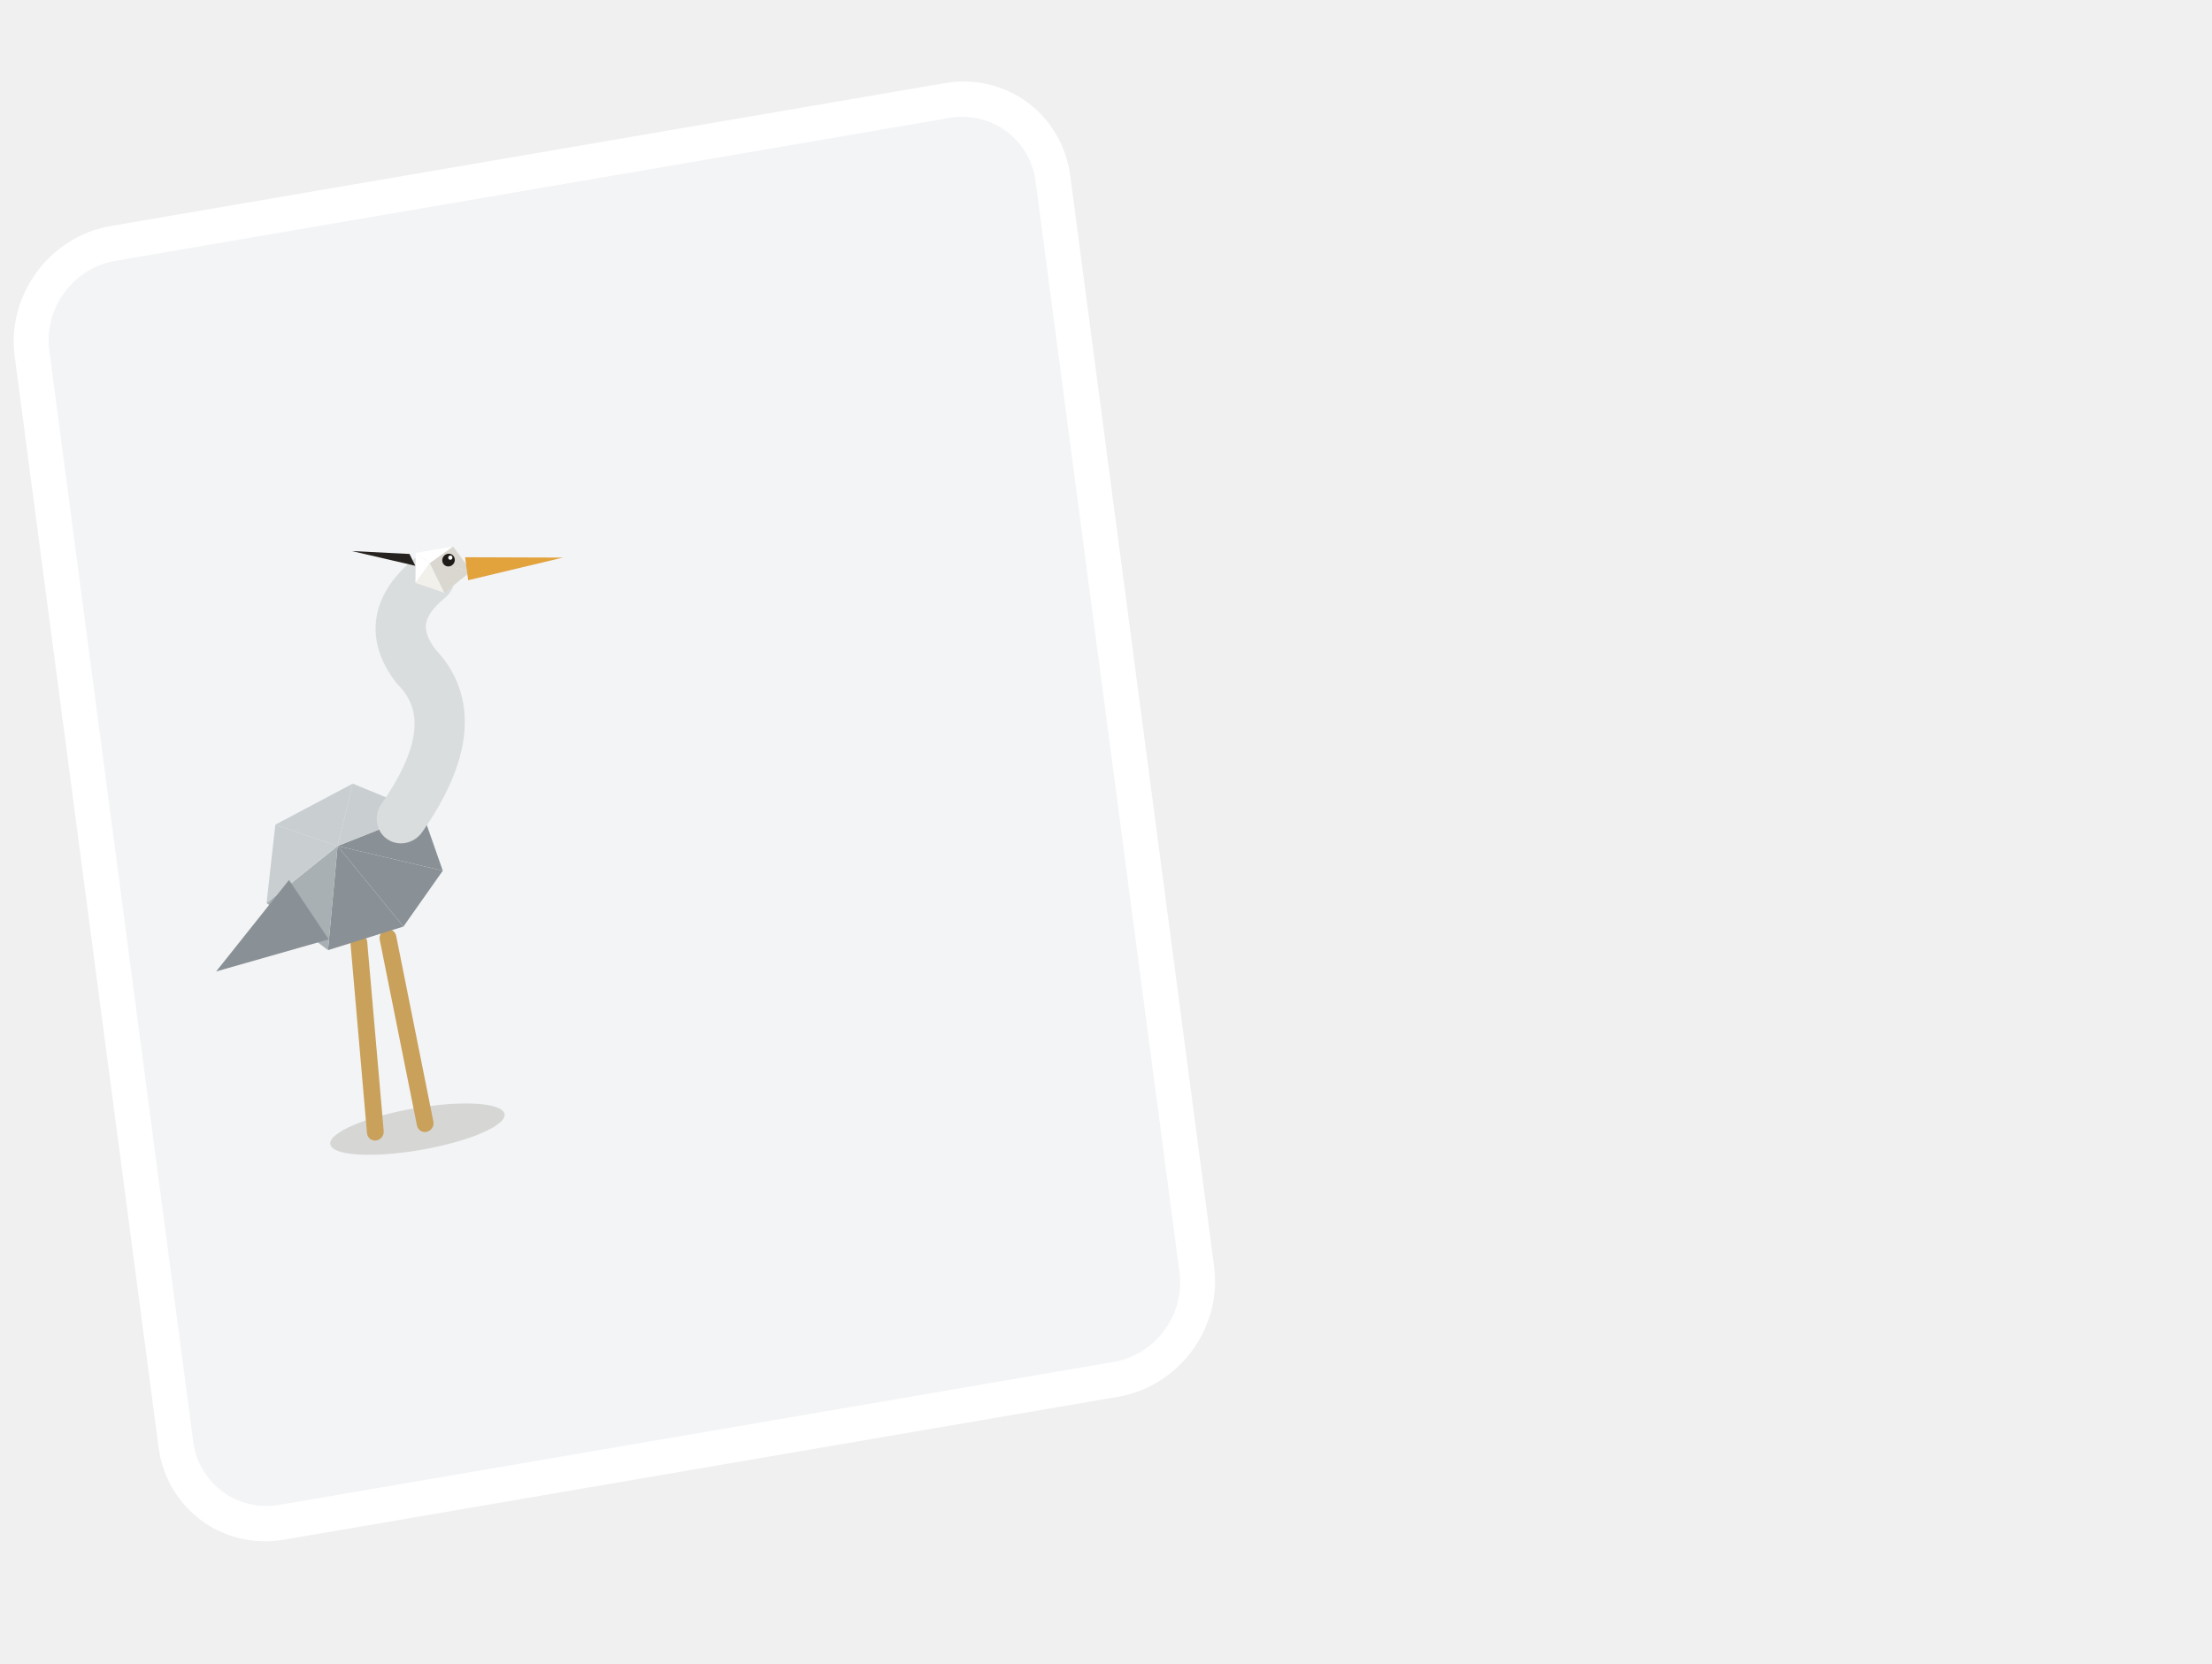
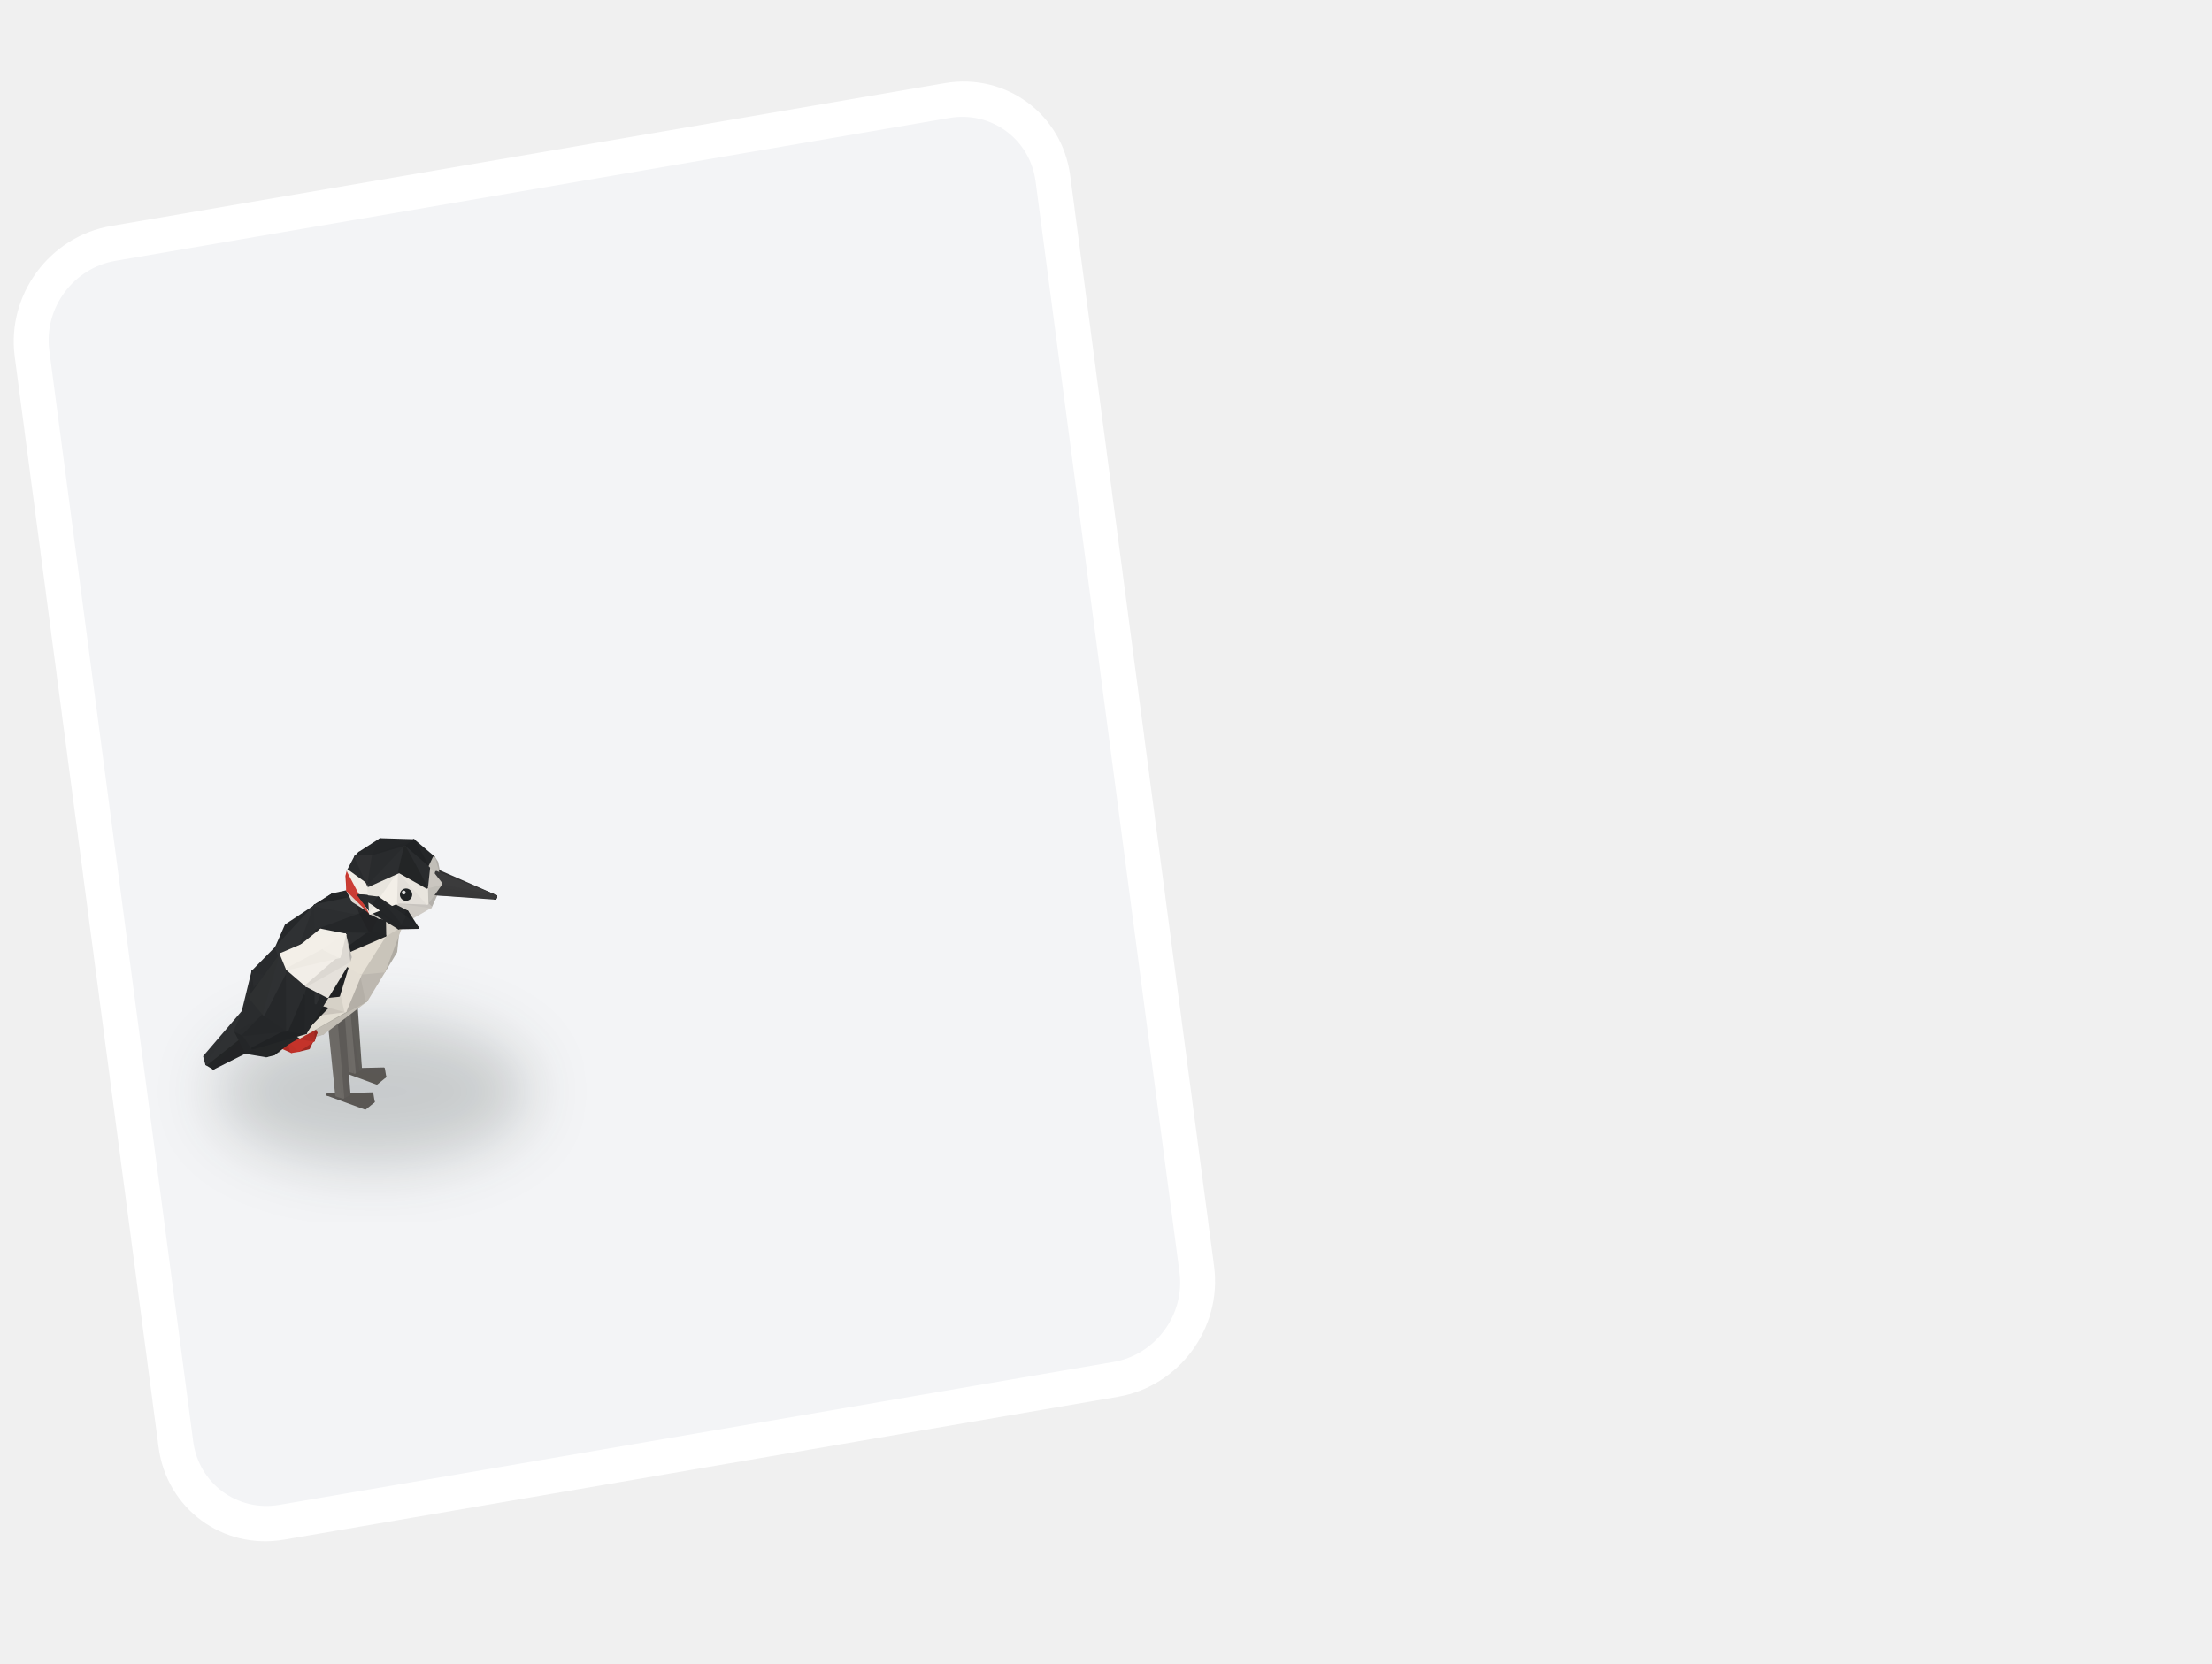
<svg xmlns="http://www.w3.org/2000/svg" width="315" height="237" viewBox="0 0 315 237" fill="none">
  <rect x="2.791" y="2.056" width="147.502" height="183.723" rx="13.5" transform="matrix(0.985634 -0.168898 0.130744 0.991416 -0.228753 35.3861)" fill="#F3F4F6" />
  <rect x="2.791" y="2.056" width="147.502" height="183.723" rx="13.5" transform="matrix(0.985634 -0.168898 0.130744 0.991416 -0.228753 35.3861)" stroke="white" stroke-width="5" />
-   <path opacity="0.16" d="M59.835 163.802C66.694 162.627 72.079 160.342 71.862 158.7C71.645 157.057 65.91 156.678 59.051 157.854C52.192 159.029 46.807 161.313 47.024 162.956C47.241 164.599 52.977 164.977 59.835 163.802Z" fill="#3A3A26" />
-   <path d="M52.292 134.126C52.235 133.464 51.656 132.995 50.999 133.078C50.343 133.161 49.858 133.764 49.915 134.425L51.104 134.275L52.292 134.126ZM52.262 161.396C52.32 162.057 52.899 162.527 53.555 162.444C54.212 162.361 54.697 161.758 54.64 161.097L53.451 161.246L52.262 161.396ZM51.104 134.275L49.915 134.425L52.262 161.396L53.451 161.246L54.64 161.097L52.292 134.126L51.104 134.275Z" fill="#C9A15B" />
-   <path d="M56.413 133.285C56.283 132.637 55.654 132.237 55.008 132.393C54.362 132.548 53.944 133.199 54.074 133.847L55.243 133.566L56.413 133.285ZM59.378 160.312C59.508 160.96 60.137 161.359 60.783 161.204C61.429 161.049 61.847 160.397 61.717 159.749L60.547 160.03L59.378 160.312ZM55.243 133.566L54.074 133.847L59.378 160.312L60.547 160.03L61.717 159.749L56.413 133.285L55.243 133.566Z" fill="#C9A15B" />
-   <path d="M48.077 120.499L60.143 115.694L63.055 124.016L48.077 120.499Z" fill="#8A9196" />
-   <path d="M48.077 120.499L63.055 124.016L57.452 131.971L48.077 120.499Z" fill="#8A9196" />
-   <path d="M48.077 120.499L57.452 131.971L46.707 135.333L48.077 120.499Z" fill="#8A9196" />
-   <path d="M48.077 120.499L46.707 135.333L37.96 128.62L48.077 120.499Z" fill="#A9B0B4" />
-   <path d="M48.077 120.499L37.96 128.62L39.21 117.457L48.077 120.499Z" fill="#C9CED1" />
-   <path d="M48.077 120.499L39.21 117.457L50.232 111.614L48.077 120.499Z" fill="#C9CED1" />
-   <path d="M48.077 120.499L50.232 111.614L60.143 115.694L48.077 120.499Z" fill="#C9CED1" />
-   <path d="M41.156 125.335L30.779 138.367L46.807 133.795L41.156 125.335Z" fill="#8A9196" />
-   <path d="M54.329 114.481C53.168 116.141 53.523 118.391 55.123 119.505C56.723 120.619 58.961 120.176 60.122 118.516L57.226 116.498L54.329 114.481ZM59.211 94.868L56.345 97.142L56.476 97.315L56.628 97.469L59.211 94.868ZM63.371 85.15C64.939 83.875 65.233 81.592 64.029 80.053C62.824 78.513 60.577 78.299 59.01 79.575L61.191 82.363L63.371 85.15ZM57.226 116.498L60.122 118.516C63.536 113.635 65.706 108.894 66.12 104.382C66.551 99.685 65.044 95.57 61.794 92.267L59.211 94.868L56.628 97.469C58.499 99.371 59.222 101.464 58.992 103.977C58.744 106.675 57.36 110.147 54.329 114.481L57.226 116.498ZM59.211 94.868L62.077 92.594C60.729 90.823 60.554 89.614 60.68 88.822C60.812 87.988 61.413 86.744 63.371 85.15L61.191 82.363L59.01 79.575C56.235 81.834 54.14 84.601 53.612 87.935C53.078 91.311 54.28 94.429 56.345 97.142L59.211 94.868Z" fill="#DADDDE" />
-   <path d="M61.212 80.23L59.202 78.75L64.525 77.838L61.212 80.23Z" fill="white" />
-   <path d="M61.211 80.23L64.524 77.838L67.104 81.35L61.211 80.23Z" fill="#D9D7CF" />
-   <path d="M61.211 80.23L67.104 81.35L63.278 84.438L61.211 80.23Z" fill="#D9D7CF" />
-   <path d="M61.212 80.23L63.279 84.438L59.16 83.015L61.212 80.23Z" fill="#F1F0EB" />
-   <path d="M61.212 80.23L59.16 83.015L59.202 78.75L61.212 80.23Z" fill="white" />
-   <path d="M58.315 78.902L50.096 78.485L59.142 80.585L58.315 78.902Z" fill="#262220" />
-   <path d="M66.238 79.369L80.154 79.418L66.67 82.641L66.238 79.369Z" fill="#E2A23C" />
-   <path d="M63.991 80.666C64.481 80.583 64.825 80.115 64.76 79.622C64.695 79.129 64.245 78.798 63.755 78.882C63.265 78.966 62.921 79.433 62.986 79.926C63.051 80.419 63.501 80.751 63.991 80.666Z" fill="#1F1B18" />
-   <path d="M64.169 79.724C64.332 79.696 64.447 79.54 64.425 79.376C64.403 79.211 64.253 79.101 64.09 79.129C63.927 79.157 63.812 79.312 63.834 79.477C63.855 79.641 64.005 79.751 64.169 79.724Z" fill="white" />
+   <svg x="22" y="62" width="62" height="112" viewBox="0 0 90 85" preserveAspectRatio="xMidYMax meet">
+     <g clip-path="url(#clip0_463_11495)">
+       <g opacity="0.2" filter="url(#filter0_f_463_11495)">
+         <path d="M45 73.062C62.89 73.062 77.392 66.363 77.392 58.099C77.392 49.836 62.89 43.137 45 43.137C27.11 43.137 12.608 49.836 12.608 58.099C12.608 66.363 27.11 73.062 45 73.062Z" fill="#1E2A26" />
+       </g>
+       <path d="M38.156 53.563L47.388 53.364L47.666 55.035L38.156 53.563Z" fill="#5A5754" stroke-width="0.478" stroke-linejoin="round" stroke="#5A5754" />
+       <path d="M38.156 53.562L47.666 55.035L45.955 56.428L38.156 53.562Z" fill="#5A5753" stroke-width="0.478" stroke-linejoin="round" stroke="#5A5753" />
+       <path d="M35.768 58.736L45 58.497L45.279 60.208L35.768 58.736Z" fill="#5A5753" stroke-width="0.478" stroke-linejoin="round" stroke="#5A5753" />
+       <path d="M35.768 58.736L45.279 60.208L43.567 61.601L35.768 58.736Z" fill="#5A5754" stroke-width="0.478" stroke-linejoin="round" stroke="#5A5754" />
+       <path d="M20.527 38.919L10.737 52.448L10.3 50.857L20.527 38.919Z" fill="#2E3032" stroke-width="0.478" stroke-linejoin="round" stroke="#2E3032" />
+       <path d="M21.721 43.733L12.17 53.324L10.737 52.448L21.721 43.733Z" fill="#232526" stroke-width="0.478" stroke-linejoin="round" stroke="#232526" />
+       <path d="M38.394 38.083L41.379 54.16L39.986 53.762L38.394 38.083Z" fill="#6D6A66" stroke-width="0.478" stroke-linejoin="round" stroke="#6D6A66" />
+       <path d="M40.026 38.6L42.652 53.523L41.379 54.16L40.026 38.6Z" fill="#5C5956" stroke-width="0.478" stroke-linejoin="round" stroke="#5C5956" />
+       <path d="M21.721 43.733L26.098 46.32L12.17 53.324L21.721 43.733Z" fill="#232426" stroke-width="0.478" stroke-linejoin="round" stroke="#232426" />
+       <path d="M20.527 38.919L21.721 43.733L10.737 52.448L20.527 38.919Z" fill="#2F3133" stroke-width="0.478" stroke-linejoin="round" stroke="#2F3133" />
+       <path d="M24.387 31L18.02 42.54L19.015 40.192L24.387 31Z" fill="#252729" stroke-width="0.478" stroke-linejoin="round" stroke="#252729" />
+       <path d="M40.026 38.6L41.578 37.844L42.652 53.523L40.026 38.6Z" fill="#5E5C58" stroke-width="0.478" stroke-linejoin="round" stroke="#5E5C58" />
+       <path d="M38.394 38.083L40.026 38.6L41.379 54.16L38.394 38.083Z" fill="#6E6B67" stroke-width="0.478" stroke-linejoin="round" stroke="#6E6B67" />
+       <path d="M20.288 33.268L19.452 45.803L18.02 42.54L20.288 33.268Z" fill="#2C2E30" stroke-width="0.478" stroke-linejoin="round" stroke="#2C2E30" />
+       <path d="M36.007 43.256L38.991 59.333L37.598 58.895L36.007 43.256Z" fill="#6D6A66" stroke-width="0.478" stroke-linejoin="round" stroke="#6D6A66" />
+       <path d="M37.638 43.773L40.265 58.656L38.991 59.333L37.638 43.773Z" fill="#5E5B58" stroke-width="0.478" stroke-linejoin="round" stroke="#5E5B58" />
+       <path d="M30.038 46.877L34.853 46.121L28.008 48.031L30.038 46.877Z" fill="#B6B2A9" stroke-width="0.478" stroke-linejoin="round" stroke="#B6B2A9" />
+       <path d="M24.864 43.256L25.7 49.742L22.556 48.469L24.864 43.256Z" fill="#222425" stroke-width="0.478" stroke-linejoin="round" stroke="#222425" />
+       <path d="M20.964 38.202L22.556 48.469L19.452 45.803L20.964 38.202Z" fill="#26282A" stroke-width="0.478" stroke-linejoin="round" stroke="#26282A" />
+       <path d="M20.288 33.268L20.964 38.202L19.452 45.803L20.288 33.268Z" fill="#26282A" stroke-width="0.478" stroke-linejoin="round" stroke="#26282A" />
+       <path d="M29.122 42.858L25.461 46.559L25.899 44.967L29.122 42.858Z" fill="#C9352C" stroke-width="0.478" stroke-linejoin="round" stroke="#C9352C" />
+       <path d="M37.638 43.773L39.15 42.977L40.265 58.656L37.638 43.773Z" fill="#5D5A57" stroke-width="0.478" stroke-linejoin="round" stroke="#5D5A57" />
+       <path d="M36.007 43.256L37.638 43.773L38.991 59.333L36.007 43.256Z" fill="#6C6965" stroke-width="0.478" stroke-linejoin="round" stroke="#6C6965" />
+       <path d="M24.864 43.256L30.038 46.877L25.7 49.742L24.864 43.256Z" fill="#DCD6CC" stroke-width="0.478" stroke-linejoin="round" stroke="#DCD6CC" />
+       <path d="M43.846 39.277L34.852 46.121L30.037 46.877L43.846 39.277Z" fill="#C1BCB3" stroke-width="0.478" stroke-linejoin="round" stroke="#C1BCB3" />
+       <path d="M33.42 45.962L31.908 49.145L29.799 49.663L33.42 45.962Z" fill="#9E2922" stroke-width="0.478" stroke-linejoin="round" stroke="#9E2922" />
+       <path d="M20.964 38.202L24.864 43.256L22.556 48.469L20.964 38.202Z" fill="#26282A" stroke-width="0.478" stroke-linejoin="round" stroke="#26282A" />
+       <path d="M32.704 44.45L32.306 43.614L33.42 45.962L32.704 44.45Z" fill="#952720" stroke-width="0.478" stroke-linejoin="round" stroke="#952720" />
+       <path d="M27.053 43.495L26.456 49.066L25.461 46.559L27.053 43.495Z" fill="#CB3B32" stroke-width="0.478" stroke-linejoin="round" stroke="#CB3B32" />
+       <path d="M29.878 44.012L27.053 43.495L29.122 42.858L29.878 44.012Z" fill="#B32E26" stroke-width="0.478" stroke-linejoin="round" stroke="#B32E26" />
+       <path d="M19.015 50.101L16.627 45.524L18.418 46.4L19.015 50.101Z" fill="#242628" stroke-width="0.478" stroke-linejoin="round" stroke="#242628" />
+       <path d="M30.594 42.54L29.878 44.012L29.122 42.858L30.594 42.54Z" fill="#C4332A" stroke-width="0.478" stroke-linejoin="round" stroke="#C4332A" />
+       <path d="M27.252 46.758L28.326 49.901L26.456 49.066L27.252 46.758Z" fill="#AF2D25" stroke-width="0.478" stroke-linejoin="round" stroke="#AF2D25" />
+       <path d="M19.014 50.101L20.248 49.185L23.113 50.777L19.014 50.101Z" fill="#222426" stroke-width="0.478" stroke-linejoin="round" stroke="#222426" />
+       <path d="M32.704 44.45L30.595 42.54L32.306 43.614L32.704 44.45Z" fill="#A12A22" stroke-width="0.478" stroke-linejoin="round" stroke="#A12A22" />
+       <path d="M19.015 50.101L18.418 46.4L20.248 49.185L19.015 50.101Z" fill="#242628" stroke-width="0.478" stroke-linejoin="round" stroke="#242628" />
+       <path d="M32.704 44.45L33.42 45.962L32.942 47.514L32.704 44.45Z" fill="#982721" stroke-width="0.478" stroke-linejoin="round" stroke="#982721" />
+       <path d="M27.252 46.758L29.799 49.663L28.326 49.901L27.252 46.758Z" fill="#BF3229" stroke-width="0.478" stroke-linejoin="round" stroke="#BF3229" />
+       <path d="M27.053 43.495L27.252 46.758L26.456 49.066L27.053 43.495Z" fill="#C6332A" stroke-width="0.478" stroke-linejoin="round" stroke="#C6332A" />
+       <path d="M32.027 44.569L24.745 50.379L23.113 50.777L32.027 44.569Z" fill="#1E2021" stroke-width="0.478" stroke-linejoin="round" stroke="#1E2021" />
+       <path d="M32.703 44.45L29.878 44.012L30.595 42.54L32.703 44.45Z" fill="#BA3028" stroke-width="0.478" stroke-linejoin="round" stroke="#BA3028" />
+       <path d="M32.943 47.514L29.799 49.663L27.252 46.758L32.943 47.514Z" fill="#C4332A" stroke-width="0.478" stroke-linejoin="round" stroke="#C4332A" />
+       <path d="M32.704 44.45L32.942 47.514L31.072 46.559L32.704 44.45Z" fill="#AD2D25" stroke-width="0.478" stroke-linejoin="round" stroke="#AD2D25" />
+       <path d="M31.072 46.559L27.252 46.758L27.053 43.495L31.072 46.559Z" fill="#CA382F" stroke-width="0.478" stroke-linejoin="round" stroke="#CA382F" />
+       <path d="M29.878 44.012L31.072 46.559L27.053 43.495L29.878 44.012Z" fill="#CB3C33" stroke-width="0.478" stroke-linejoin="round" stroke="#CB3C33" />
+       <path d="M31.072 46.559L32.943 47.514L27.252 46.758L31.072 46.559Z" fill="#B12E26" stroke-width="0.478" stroke-linejoin="round" stroke="#B12E26" />
+       <path d="M39.468 41.465L43.846 39.277L30.037 46.877L39.468 41.465Z" fill="#B1ADA4" stroke-width="0.478" stroke-linejoin="round" stroke="#B1ADA4" />
+       <path d="M32.703 44.45L31.072 46.559L29.878 44.012L32.703 44.45Z" fill="#C03229" stroke-width="0.478" stroke-linejoin="round" stroke="#C03229" />
+       <path d="M27.65 34.78L20.964 38.202L20.288 33.268L27.65 34.78Z" fill="#2A2C2E" stroke-width="0.478" stroke-linejoin="round" stroke="#2A2C2E" />
+       <path d="M31.271 46.002L23.113 50.777L20.248 49.185L31.271 46.002Z" fill="#242627" stroke-width="0.478" stroke-linejoin="round" stroke="#242627" />
+       <path d="M39.469 41.465L30.038 46.877L24.864 43.256L39.469 41.465Z" fill="#E2DDD2" stroke-width="0.478" stroke-linejoin="round" stroke="#E2DDD2" />
+       <path d="M36.803 17.35L25.143 28.333L27.172 23.717L36.803 17.35Z" fill="#26282A" stroke-width="0.478" stroke-linejoin="round" stroke="#26282A" />
+       <path d="M22.596 42.142L18.418 46.4L16.627 45.525L22.596 42.142Z" fill="#292B2D" stroke-width="0.478" stroke-linejoin="round" stroke="#292B2D" />
+       <path d="M27.451 45.445L20.248 49.185L18.418 46.4L27.451 45.445Z" fill="#27292B" stroke-width="0.478" stroke-linejoin="round" stroke="#27292B" />
+       <path d="M25.143 28.334L27.65 34.78L20.288 33.268L25.143 28.334Z" fill="#292B2D" stroke-width="0.478" stroke-linejoin="round" stroke="#292B2D" />
+       <path d="M33.34 39.834L24.864 43.256L20.964 38.202L33.34 39.834Z" fill="#303234" stroke-width="0.478" stroke-linejoin="round" stroke="#303234" />
+       <path d="M27.451 45.445L31.271 46.002L20.248 49.185L27.451 45.445Z" fill="#202224" stroke-width="0.478" stroke-linejoin="round" stroke="#202224" />
+       <path d="M19.651 38.6L22.596 42.142L16.627 45.524L19.651 38.6Z" fill="#2A2C2E" stroke-width="0.478" stroke-linejoin="round" stroke="#2A2C2E" />
+       <path d="M33.34 39.834L39.469 41.465L24.864 43.256L33.34 39.834Z" fill="#CBC5BC" stroke-width="0.478" stroke-linejoin="round" stroke="#CBC5BC" />
+       <path d="M22.596 42.142L27.451 45.445L18.418 46.4L22.596 42.142Z" fill="#252729" stroke-width="0.478" stroke-linejoin="round" stroke="#252729" />
+       <path d="M42.692 33.706L43.846 39.277L39.469 41.465L42.692 33.706Z" fill="#B4AFA7" stroke-width="0.478" stroke-linejoin="round" stroke="#B4AFA7" />
+       <path d="M27.65 34.78L33.34 39.834L20.964 38.202L27.65 34.78Z" fill="#26282A" stroke-width="0.478" stroke-linejoin="round" stroke="#26282A" />
+       <path d="M50.81 20.892L49.934 29.209L47.507 33.228L50.81 20.892Z" fill="#AFABA3" stroke-width="0.478" stroke-linejoin="round" stroke="#AFABA3" />
+       <path d="M42.692 33.706L47.507 33.228L43.846 39.277L42.692 33.706Z" fill="#BDB8B0" stroke-width="0.478" stroke-linejoin="round" stroke="#BDB8B0" />
+       <path d="M28.684 29.248L19.651 38.6L20.407 36.969L28.684 29.248Z" fill="#26282A" stroke-width="0.478" stroke-linejoin="round" stroke="#26282A" />
+       <path d="M33.181 19.619L27.65 34.78L25.143 28.334L33.181 19.619Z" fill="#2F3133" stroke-width="0.478" stroke-linejoin="round" stroke="#2F3133" />
+       <path d="M31.39 36.212L31.271 46.002L27.451 45.445L31.39 36.212Z" fill="#222426" stroke-width="0.478" stroke-linejoin="round" stroke="#222426" />
+       <path d="M35.807 38.52L38.116 38.282L32.027 44.569L35.807 38.52Z" fill="#1E2021" stroke-width="0.478" stroke-linejoin="round" stroke="#1E2021" />
+       <path d="M26.137 29.686L22.596 42.142L19.651 38.6L26.137 29.686Z" fill="#2E3031" stroke-width="0.478" stroke-linejoin="round" stroke="#2E3031" />
+       <path d="M41.339 17.947L33.181 19.618L36.802 17.35L41.339 17.947Z" fill="#232527" stroke-width="0.478" stroke-linejoin="round" stroke="#232527" />
+       <path d="M37.001 30.482L39.469 41.466L33.34 39.834L37.001 30.482Z" fill="#D6D1C7" stroke-width="0.478" stroke-linejoin="round" stroke="#D6D1C7" />
+       <path d="M27.411 32.79L27.451 45.444L22.596 42.142L27.411 32.79Z" fill="#26282A" stroke-width="0.478" stroke-linejoin="round" stroke="#26282A" />
+       <path d="M47.547 18.942L44.682 16.515L48.462 17.748L47.547 18.942Z" fill="#202224" stroke-width="0.478" stroke-linejoin="round" stroke="#202224" />
+       <path d="M42.175 16.196L41.339 17.947L36.803 17.35L42.175 16.196Z" fill="#252729" stroke-width="0.478" stroke-linejoin="round" stroke="#252729" />
+       <path d="M47.547 18.942L48.462 17.748L50.81 20.892L47.547 18.942Z" fill="#1E2022" stroke-width="0.478" stroke-linejoin="round" stroke="#1E2022" />
+       <path d="M33.34 24.831V39.834L27.65 34.78L33.34 24.831Z" fill="#282A2C" stroke-width="0.478" stroke-linejoin="round" stroke="#282A2C" />
+       <path d="M33.181 19.619L33.34 24.832L27.65 34.78L33.181 19.619Z" fill="#2B2D2F" stroke-width="0.478" stroke-linejoin="round" stroke="#2B2D2F" />
+       <path d="M37.002 30.482L42.692 33.706L39.469 41.466L37.002 30.482Z" fill="#E4DED4" stroke-width="0.478" stroke-linejoin="round" stroke="#E4DED4" />
+       <path d="M31.39 36.212L35.807 38.52L31.271 46.002L31.39 36.212Z" fill="#242628" stroke-width="0.478" stroke-linejoin="round" stroke="#242628" />
+       <path d="M51.049 23.836L47.507 33.228L42.692 33.705L51.049 23.836Z" fill="#C9C4BA" stroke-width="0.478" stroke-linejoin="round" stroke="#C9C4BA" />
+       <path d="M47.547 18.942L42.175 16.196L44.682 16.515L47.547 18.942Z" fill="#202223" stroke-width="0.478" stroke-linejoin="round" stroke="#202223" />
+       <path d="M47.547 18.942L50.81 20.892L51.049 23.837L47.547 18.942Z" fill="#BEB9B0" stroke-width="0.478" stroke-linejoin="round" stroke="#BEB9B0" />
+       <path d="M26.138 29.686L27.411 32.791L22.596 42.142L26.138 29.686Z" fill="#2F3133" stroke-width="0.478" stroke-linejoin="round" stroke="#2F3133" />
+       <path d="M27.411 32.79L31.39 36.212L27.451 45.444L27.411 32.79Z" fill="#2A2C2E" stroke-width="0.478" stroke-linejoin="round" stroke="#2A2C2E" />
+       <path d="M33.34 24.831L37.001 30.482L33.34 39.834V24.831Z" fill="#2D2F31" stroke-width="0.478" stroke-linejoin="round" stroke="#2D2F31" />
+       <path d="M47.666 25.866L51.049 23.836L42.692 33.705L47.666 25.866Z" fill="#C9C4BA" stroke-width="0.478" stroke-linejoin="round" stroke="#C9C4BA" />
+       <path d="M47.547 18.942L51.049 23.837L47.666 25.866L47.547 18.942Z" fill="#D8D3C9" stroke-width="0.478" stroke-linejoin="round" stroke="#D8D3C9" />
+       <path d="M42.612 21.409L33.34 24.832L33.181 19.619L42.612 21.409Z" fill="#2C2E30" stroke-width="0.478" stroke-linejoin="round" stroke="#2C2E30" />
+       <path d="M40.543 30.323L38.116 38.282L35.808 38.521L40.543 30.323Z" fill="#202123" stroke-width="0.478" stroke-linejoin="round" stroke="#202123" />
+       <path d="M47.547 18.942L41.339 17.947L42.175 16.196L47.547 18.942Z" fill="#222426" stroke-width="0.478" stroke-linejoin="round" stroke="#222426" />
+       <path d="M41.339 17.947L42.612 21.409L33.181 19.619L41.339 17.947Z" fill="#2F3133" stroke-width="0.478" stroke-linejoin="round" stroke="#2F3133" />
+       <path d="M47.666 25.866L42.692 33.706L37.002 30.482L47.666 25.866Z" fill="#E6E0D5" stroke-width="0.478" stroke-linejoin="round" stroke="#E6E0D5" />
+       <path d="M47.547 18.942L47.666 25.866L44.562 25.07L47.547 18.942Z" fill="#232527" stroke-width="0.478" stroke-linejoin="round" stroke="#232527" />
+       <path d="M44.562 25.07L37.001 30.482L33.34 24.831L44.562 25.07Z" fill="#2C2E30" stroke-width="0.478" stroke-linejoin="round" stroke="#2C2E30" />
+       <path d="M44.562 25.07L47.666 25.866L37.002 30.482L44.562 25.07Z" fill="#222426" stroke-width="0.478" stroke-linejoin="round" stroke="#222426" />
+       <path d="M40.264 31.199L35.807 38.521L31.39 36.213L40.264 31.199Z" fill="#E5E1DB" stroke-width="0.478" stroke-linejoin="round" stroke="#E5E1DB" />
+       <path d="M35.131 28.691L27.411 32.79L26.138 29.686L35.131 28.691Z" fill="#F3EFE8" stroke-width="0.478" stroke-linejoin="round" stroke="#F3EFE8" />
+       <path d="M47.547 18.942L42.612 21.409L41.339 17.947L47.547 18.942Z" fill="#252628" stroke-width="0.478" stroke-linejoin="round" stroke="#252628" />
+       <path d="M42.612 21.409L44.562 25.07L33.34 24.831L42.612 21.409Z" fill="#252729" stroke-width="0.478" stroke-linejoin="round" stroke="#252729" />
+       <path d="M47.547 18.942L44.562 25.07L42.612 21.409L47.547 18.942Z" fill="#222325" stroke-width="0.478" stroke-linejoin="round" stroke="#222325" />
+       <path d="M34.375 24.672L33.579 26.503L28.685 29.249L34.375 24.672Z" fill="#F2EEE7" stroke-width="0.478" stroke-linejoin="round" stroke="#F2EEE7" />
+       <path d="M38.235 30.283L31.39 36.212L27.411 32.79L38.235 30.283Z" fill="#F2EEE8" stroke-width="0.478" stroke-linejoin="round" stroke="#F2EEE8" />
+       <path d="M57.814 17.709L53.357 21.847L51.606 23.12L57.814 17.709Z" fill="#AFADA7" stroke-width="0.478" stroke-linejoin="round" stroke="#AFADA7" />
+       <path d="M33.579 26.503L35.131 28.692L26.138 29.686L33.579 26.503Z" fill="#F3EFE8" stroke-width="0.478" stroke-linejoin="round" stroke="#F3EFE8" />
+       <path d="M46.432 22.125L41.02 18.743L39.906 16.554L46.432 22.125Z" fill="#DDD9D3" stroke-width="0.478" stroke-linejoin="round" stroke="#DDD9D3" />
+       <path d="M38.235 30.283L40.264 31.198L31.39 36.212L38.235 30.283Z" fill="#DCD8D2" stroke-width="0.478" stroke-linejoin="round" stroke="#DCD8D2" />
+       <path d="M35.131 28.691L38.235 30.283L27.411 32.79L35.131 28.691Z" fill="#EEEAE3" stroke-width="0.478" stroke-linejoin="round" stroke="#EEEAE3" />
+       <path d="M39.389 25.667L40.543 30.323L40.265 31.198L39.389 25.667Z" fill="#B6B3AE" stroke-width="0.478" stroke-linejoin="round" stroke="#B6B3AE" />
+       <path d="M39.708 13.53L39.986 12.495L39.907 16.554L39.708 13.53Z" fill="#C3322A" stroke-width="0.478" stroke-linejoin="round" stroke="#C3322A" />
+       <path d="M39.389 25.667L40.265 31.198L38.235 30.283L39.389 25.667Z" fill="#DDD9D3" stroke-width="0.478" stroke-linejoin="round" stroke="#DDD9D3" />
+       <path d="M39.389 25.667L33.579 26.503L34.375 24.672L39.389 25.667Z" fill="#F2EFE8" stroke-width="0.478" stroke-linejoin="round" stroke="#F2EFE8" />
+       <path d="M45.159 9.431L41.538 9.551L42.334 8.755L45.159 9.431Z" fill="#232527" stroke-width="0.478" stroke-linejoin="round" stroke="#232527" />
+       <path d="M46.671 5.969L45.159 9.431L42.334 8.755L46.671 5.969Z" fill="#252729" stroke-width="0.478" stroke-linejoin="round" stroke="#252729" />
+       <path d="M39.389 25.667L35.131 28.691L33.579 26.503L39.389 25.667Z" fill="#F3EFE8" stroke-width="0.478" stroke-linejoin="round" stroke="#F3EFE8" />
+       <path d="M39.389 25.667L38.235 30.283L35.131 28.691L39.389 25.667Z" fill="#F2EEE7" stroke-width="0.478" stroke-linejoin="round" stroke="#F2EEE7" />
+       <path d="M59.286 15.122L57.774 9.71L58.411 10.705L59.286 15.122Z" fill="#B0ADA8" stroke-width="0.478" stroke-linejoin="round" stroke="#B0ADA8" />
+       <path d="M50.372 18.982L51.606 23.12L46.433 22.126L50.372 18.982Z" fill="#E7E3DD" stroke-width="0.478" stroke-linejoin="round" stroke="#E7E3DD" />
+       <path d="M53.596 6.168L45.159 9.431L46.671 5.969L53.596 6.168Z" fill="#242628" stroke-width="0.478" stroke-linejoin="round" stroke="#242628" />
+       <path d="M50.372 18.982L46.433 22.126L44.602 21.25L50.372 18.982Z" fill="#C0BDB7" stroke-width="0.478" stroke-linejoin="round" stroke="#C0BDB7" />
+       <path d="M44.602 21.25L39.906 16.554L39.986 12.495L44.602 21.25Z" fill="#CB3D34" stroke-width="0.478" stroke-linejoin="round" stroke="#CB3D34" />
+       <path d="M59.286 15.122L57.097 19.937L56.381 19.22L59.286 15.122Z" fill="#B4B1AC" stroke-width="0.478" stroke-linejoin="round" stroke="#B4B1AC" />
+       <path d="M58.252 12.734L58.729 12.495L70.588 17.708L58.252 12.734Z" fill="#313132" stroke-width="0.478" stroke-linejoin="round" stroke="#313132" />
+       <path d="M57.774 9.71L56.739 11.898L53.596 6.168L57.774 9.71Z" fill="#242628" stroke-width="0.478" stroke-linejoin="round" stroke="#242628" />
+       <path d="M57.097 19.937L51.606 23.12L50.372 18.982L57.097 19.937Z" fill="#CFCBC5" stroke-width="0.478" stroke-linejoin="round" stroke="#CFCBC5" />
+       <path d="M44.204 15.56L39.986 12.495L41.538 9.551L44.204 15.56Z" fill="#292B2D" stroke-width="0.478" stroke-linejoin="round" stroke="#292B2D" />
+       <path d="M53.596 6.168L51.765 7.561L45.159 9.431L53.596 6.168Z" fill="#232527" stroke-width="0.478" stroke-linejoin="round" stroke="#232527" />
+       <path d="M56.739 11.898L51.765 7.561L53.595 6.168L56.739 11.898Z" fill="#202224" stroke-width="0.478" stroke-linejoin="round" stroke="#202224" />
+       <path d="M57.257 17.231L70.468 17.987L70.428 18.186L57.257 17.231Z" fill="#383839" stroke-width="0.478" stroke-linejoin="round" stroke="#383839" />
+       <path d="M70.508 17.947L70.548 17.907L70.468 18.186L70.508 17.947Z" fill="#2A2A2A" stroke-width="0.478" stroke-linejoin="round" stroke="#2A2A2A" />
+       <path d="M70.508 17.947L70.588 17.709L70.548 17.907L70.508 17.947Z" fill="#2A2A2B" stroke-width="0.478" stroke-linejoin="round" stroke="#2A2A2B" />
+       <path d="M56.381 19.221L57.097 19.937L50.372 18.982L56.381 19.221Z" fill="#C8C4BF" stroke-width="0.478" stroke-linejoin="round" stroke="#C8C4BF" />
+       <path d="M58.252 12.734L70.588 17.708L70.548 17.748L58.252 12.734Z" fill="#313132" stroke-width="0.478" stroke-linejoin="round" stroke="#313132" />
+       <path d="M59.286 15.122L56.739 11.899L57.774 9.71L59.286 15.122Z" fill="#C1BEB8" stroke-width="0.478" stroke-linejoin="round" stroke="#C1BEB8" />
+       <path d="M70.508 17.947L70.468 18.186H70.428L70.508 17.947Z" fill="#2A2A2A" stroke-width="0.478" stroke-linejoin="round" stroke="#2A2A2A" />
+       <path d="M70.508 17.947L70.548 17.748L70.588 17.709L70.508 17.947Z" fill="#2A2A2B" stroke-width="0.478" stroke-linejoin="round" stroke="#2A2A2B" />
+       <path d="M57.257 17.231L57.535 15.122L70.468 17.987L57.257 17.231Z" fill="#383839" stroke-width="0.478" stroke-linejoin="round" stroke="#383839" />
+       <path d="M44.204 15.559L44.602 21.25L39.986 12.495L44.204 15.559Z" fill="#F1EDE6" stroke-width="0.478" stroke-linejoin="round" stroke="#F1EDE6" />
+       <path d="M70.508 17.947L70.428 18.186L70.468 17.987L70.508 17.947Z" fill="#2A2A2B" stroke-width="0.478" stroke-linejoin="round" stroke="#2A2A2B" />
+       <path d="M70.508 17.947L70.468 17.987L70.548 17.748L70.508 17.947Z" fill="#2A2A2B" stroke-width="0.478" stroke-linejoin="round" stroke="#2A2A2B" />
+       <path d="M57.535 15.121L58.251 12.734L70.548 17.748L57.535 15.121Z" fill="#3B3B3C" stroke-width="0.478" stroke-linejoin="round" stroke="#3B3B3C" />
+       <path d="M45.159 9.431L44.204 15.559L41.538 9.551L45.159 9.431Z" fill="#2F3032" stroke-width="0.478" stroke-linejoin="round" stroke="#2F3032" />
+       <path d="M57.535 15.122L70.548 17.748L70.468 17.987L57.535 15.122Z" fill="#39393A" stroke-width="0.478" stroke-linejoin="round" stroke="#39393A" />
+       <path d="M59.286 15.122L56.381 19.22L56.301 15.918L59.286 15.122Z" fill="#C1BEB8" stroke-width="0.478" stroke-linejoin="round" stroke="#C1BEB8" />
+       <path d="M42.254 17.549L44.682 20.773L44.483 20.574L42.254 17.549Z" fill="#232426" stroke-width="0.478" stroke-linejoin="round" stroke="#232426" />
+       <path d="M59.286 15.122L56.301 15.918L56.739 11.898L59.286 15.122Z" fill="#CAC6C0" stroke-width="0.478" stroke-linejoin="round" stroke="#CAC6C0" />
+       <path d="M54.391 24.235L50.452 24.314L50.77 23.479L54.391 24.235Z" fill="#222325" stroke-width="0.478" stroke-linejoin="round" stroke="#222325" />
+       <path d="M42.254 17.549L46.194 17.828L46.234 18.027L42.254 17.549Z" fill="#212324" stroke-width="0.478" stroke-linejoin="round" stroke="#212324" />
+       <path d="M52.242 20.892L51.765 21.887L46.194 17.828L52.242 20.892Z" fill="#232527" stroke-width="0.478" stroke-linejoin="round" stroke="#232527" />
+       <path d="M54.391 24.235L51.765 21.887L52.242 20.892L54.391 24.235Z" fill="#202224" stroke-width="0.478" stroke-linejoin="round" stroke="#202224" />
+       <path d="M51.765 7.561L44.204 15.56L45.159 9.431L51.765 7.561Z" fill="#292B2D" stroke-width="0.478" stroke-linejoin="round" stroke="#292B2D" />
+       <path d="M50.452 24.314L44.682 20.772L45.279 19.419L50.452 24.314Z" fill="#242628" stroke-width="0.478" stroke-linejoin="round" stroke="#242628" />
+       <path d="M54.391 24.235L50.77 23.479L51.765 21.887L54.391 24.235Z" fill="#242628" stroke-width="0.478" stroke-linejoin="round" stroke="#242628" />
+       <path d="M51.765 21.887L46.234 18.027L46.194 17.828L51.765 21.887Z" fill="#1F2122" stroke-width="0.478" stroke-linejoin="round" stroke="#1F2122" />
+       <path d="M50.77 23.478L50.452 24.314L45.279 19.419L50.77 23.478Z" fill="#232527" stroke-width="0.478" stroke-linejoin="round" stroke="#232527" />
+       <path d="M56.739 11.899L56.301 15.918L51.765 7.561L56.739 11.899Z" fill="#2A2C2E" stroke-width="0.478" stroke-linejoin="round" stroke="#2A2C2E" />
+       <path d="M42.254 17.549L45.279 19.42L44.682 20.773L42.254 17.549Z" fill="#292B2D" stroke-width="0.478" stroke-linejoin="round" stroke="#292B2D" />
+       <path d="M50.571 12.694L44.602 21.25L44.204 15.559L50.571 12.694Z" fill="#E8E5DE" stroke-width="0.478" stroke-linejoin="round" stroke="#E8E5DE" />
+       <path d="M50.571 12.694L50.372 18.982L44.602 21.25L50.571 12.694Z" fill="#F3EFE8" stroke-width="0.478" stroke-linejoin="round" stroke="#F3EFE8" />
+       <path d="M42.254 17.549L46.234 18.027L45.279 19.42L42.254 17.549Z" fill="#2B2D2F" stroke-width="0.478" stroke-linejoin="round" stroke="#2B2D2F" />
+       <path d="M51.765 21.887L50.77 23.479L46.234 18.027L51.765 21.887Z" fill="#27292B" stroke-width="0.478" stroke-linejoin="round" stroke="#27292B" />
+       <path d="M56.381 19.221L50.372 18.982L50.571 12.694L56.381 19.221Z" fill="#E3DFD9" stroke-width="0.478" stroke-linejoin="round" stroke="#E3DFD9" />
+       <path d="M50.77 23.479L45.279 19.42L46.234 18.027L50.77 23.479Z" fill="#242628" stroke-width="0.478" stroke-linejoin="round" stroke="#242628" />
+       <path d="M56.301 15.918L56.381 19.221L50.571 12.694L56.301 15.918Z" fill="#E9E5DE" stroke-width="0.478" stroke-linejoin="round" stroke="#E9E5DE" />
+       <path d="M51.765 7.561L50.571 12.694L44.204 15.56L51.765 7.561Z" fill="#2C2E30" stroke-width="0.478" stroke-linejoin="round" stroke="#2C2E30" />
+       <path d="M56.301 15.918L50.571 12.694L51.765 7.561L56.301 15.918Z" fill="#232526" stroke-width="0.478" stroke-linejoin="round" stroke="#232526" />
+       <path d="M52.004 18.663C52.707 18.663 53.277 18.093 53.277 17.39C53.277 16.687 52.707 16.117 52.004 16.117C51.3 16.117 50.73 16.687 50.73 17.39C50.73 18.093 51.3 18.663 52.004 18.663Z" fill="#1F2224" />
+       <path opacity="0.85" d="M51.526 17.35C51.746 17.35 51.924 17.172 51.924 16.952C51.924 16.732 51.746 16.554 51.526 16.554C51.306 16.554 51.128 16.732 51.128 16.952C51.128 17.172 51.306 17.35 51.526 17.35Z" fill="white" />
+     </g>
+     <defs>
+       <filter id="filter0_f_463_11495" x="-0.126" y="30.403" width="90.253" height="55.394" filterUnits="userSpaceOnUse" color-interpolation-filters="sRGB">
+         <feFlood flood-opacity="0" result="BackgroundImageFix" />
+         <feBlend mode="normal" in="SourceGraphic" in2="BackgroundImageFix" result="shape" />
+         <feGaussianBlur stdDeviation="6.367" result="effect1_foregroundBlur_463_11495" />
+       </filter>
+       <clipPath id="clip0_463_11495">
+         <rect width="90" height="85" fill="white" />
+       </clipPath>
+     </defs>
+   </svg>
</svg>
